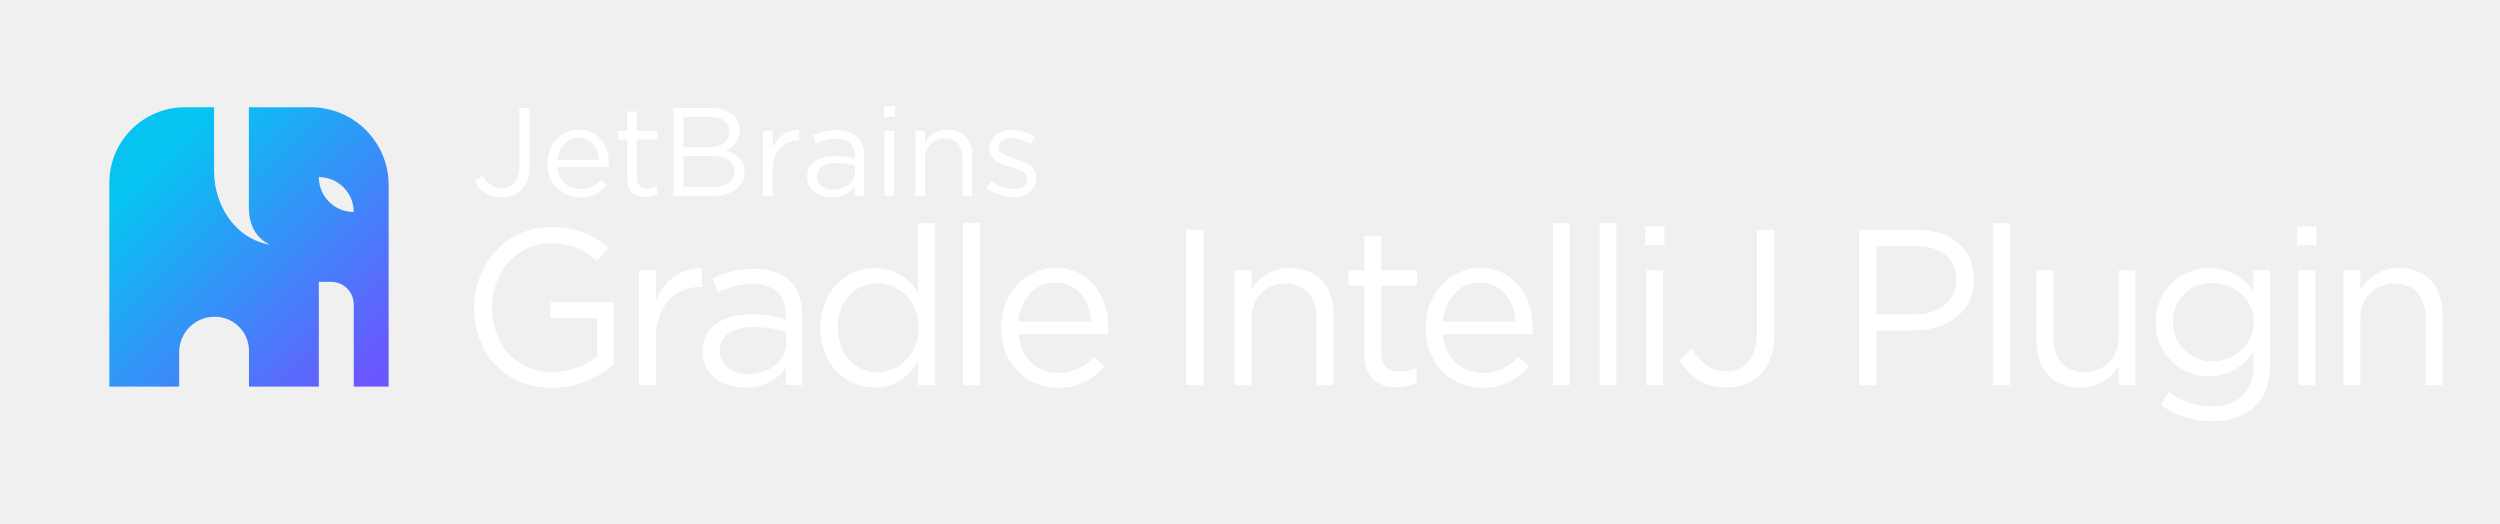
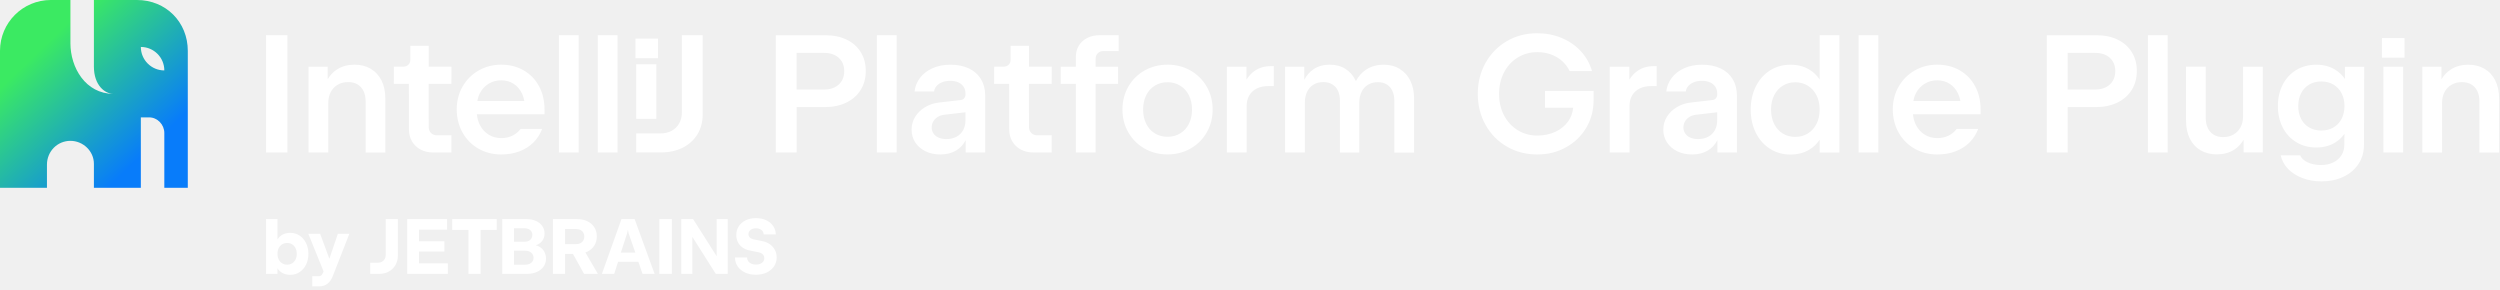
- <svg xmlns="http://www.w3.org/2000/svg" id="Layer_1" data-name="Layer 1" width="2024" height="424" viewBox="0 0 535 112.5">
-   <defs>
-     <linearGradient id="linear-gradient" x1="22.229" y1="86.308" x2="76.814" y2="31.723" gradientTransform="matrix(1, 0, 0, -1, 0, 114)" gradientUnits="userSpaceOnUse">
-       <stop offset="0.172" stop-color="#07c3f2" />
-       <stop offset="1" stop-color="#6b57ff" />
-     </linearGradient>
-   </defs>
-   <g id="Layer_1-2" data-name="Layer 1">
-     <g>
-       <g>
-         <g>
-           <path d="M100.848,66.149v-.095c0-9.153,6.634-17.257,16.514-17.257a17.221,17.221,0,0,1,12.279,4.433l-2.4,2.86a13.908,13.908,0,0,0-10.019-3.814c-7.293,0-12.515,6.246-12.515,13.682v.095c0,7.96,5.034,13.872,13.032,13.872a15.373,15.373,0,0,0,9.503-3.337V68.293H117.221V64.909H130.816V78.209a19.811,19.811,0,0,1-13.22,5.102C107.247,83.31,100.848,75.683,100.848,66.149Z" fill="#fff" />
-           <path d="M136.231,58.091h3.623v6.436c1.787-4.1,5.316-7.055,9.927-6.865v3.956h-.283c-5.316,0-9.643,3.862-9.643,11.299V82.738h-3.623Z" fill="#fff" />
-           <path d="M149.923,75.588v-.095c0-5.197,4.234-7.962,10.398-7.962a25.529,25.529,0,0,1,7.48,1.049V67.721c0-4.433-2.682-6.721-7.245-6.721a16.765,16.765,0,0,0-7.387,1.812l-1.082-3.004a19.873,19.873,0,0,1,8.845-2.049c3.435,0,6.069.905,7.857,2.717,1.647,1.669,2.493,4.053,2.493,7.199V82.738H167.801V79.02a10.613,10.613,0,0,1-8.798,4.242C154.487,83.262,149.923,80.641,149.923,75.588Zm17.925-1.907V71.297a25.039,25.039,0,0,0-7.151-1.049c-4.564,0-7.104,2.002-7.104,5.1v.095c0,3.099,2.823,4.911,6.116,4.911C164.178,80.355,167.848,77.59,167.848,73.681Z" fill="#fff" />
-           <path d="M175.238,70.486V70.391c0-8.056,5.786-12.823,11.619-12.823a10.941,10.941,0,0,1,9.315,5.244V47.938h3.623V82.738h-3.623V77.78c-1.975,2.956-4.845,5.482-9.315,5.482C181.023,83.262,175.238,78.59,175.238,70.486Zm21.076-.047v-.095c0-5.674-4.282-9.487-8.798-9.487-4.705,0-8.563,3.528-8.563,9.487V70.439c0,5.816,3.952,9.534,8.563,9.534,4.516,0,8.798-3.862,8.798-9.534Z" fill="#fff" />
-           <path d="M205.868,47.938h3.623V82.738h-3.623Z" fill="#fff" />
-           <path d="M214.055,70.486V70.391c0-7.102,4.939-12.823,11.666-12.823,7.198,0,11.338,5.816,11.338,13.014a9.732,9.732,0,0,1-.047,1.192H217.723c.518,5.339,4.234,8.342,8.563,8.342a10.008,10.008,0,0,0,7.668-3.479l2.259,2.049A12.492,12.492,0,0,1,226.192,83.31C219.511,83.31,214.055,78.113,214.055,70.486Zm19.335-1.43c-.377-4.481-2.917-8.39-7.763-8.39-4.234,0-7.433,3.576-7.904,8.39Z" fill="#fff" />
-           <path d="M253.766,49.368h3.717V82.738h-3.717Z" fill="#fff" />
-           <path d="M264.164,58.091h3.623v4.29a9.19,9.19,0,0,1,8.327-4.814c5.881,0,9.315,4.004,9.315,9.867V82.738h-3.622V68.341c0-4.576-2.447-7.437-6.728-7.437-4.187,0-7.292,3.098-7.292,7.723V82.738h-3.623Z" fill="#fff" />
-           <path d="M292.065,76.207V61.333h-3.387V58.091h3.387V50.655h3.623v7.437h7.716V61.333H295.688V75.73c0,3.004,1.647,4.1,4.093,4.1a7.525,7.525,0,0,0,3.528-.858v3.146a9.01,9.01,0,0,1-4.375,1.049C295.029,83.167,292.065,81.213,292.065,76.207Z" fill="#fff" />
-           <path d="M305.24,70.486V70.391c0-7.102,4.939-12.823,11.666-12.823,7.198,0,11.338,5.816,11.338,13.014a9.732,9.732,0,0,1-.047,1.192H308.909c.518,5.339,4.234,8.342,8.563,8.342a10.008,10.008,0,0,0,7.668-3.479l2.259,2.049a12.492,12.492,0,0,1-10.021,4.625C310.697,83.31,305.24,78.113,305.24,70.486Zm19.335-1.43c-.377-4.481-2.917-8.39-7.763-8.39-4.234,0-7.433,3.576-7.904,8.39Z" fill="#fff" />
-           <path d="M332.576,47.938h3.623V82.738h-3.623Z" fill="#fff" />
-           <path d="M342.598,47.938h3.623V82.738h-3.623Z" fill="#fff" />
-           <path d="M352.384,48.652h4.14v4.053h-4.14Zm.235,9.439h3.623V82.738h-3.623Z" fill="#fff" />
-           <path d="M359.724,77.304l2.682-2.337c2.023,3.099,4.093,4.767,7.528,4.767,3.716,0,6.445-2.717,6.445-8.009V49.368h3.764V71.678c0,3.909-1.129,6.865-3.011,8.772a10.025,10.025,0,0,1-7.245,2.765A11.256,11.256,0,0,1,359.724,77.304Z" fill="#fff" />
-           <path d="M398.353,49.368h12.326c7.433,0,12.326,4.004,12.326,10.583v.095c0,7.198-5.928,10.916-12.938,10.916H402.069v11.776h-3.716Zm11.854,18.162c5.458,0,9.033-2.956,9.033-7.341v-.095c0-4.767-3.528-7.246-8.843-7.246h-8.328V67.53Z" fill="#fff" />
-           <path d="M427.148,47.938h3.623V82.738h-3.623Z" fill="#fff" />
-           <path d="M436.466,73.395V58.091h3.622V72.488c0,4.576,2.447,7.437,6.728,7.437,4.14,0,7.292-3.098,7.292-7.723V58.091h3.576V82.738H454.107V78.448a9.245,9.245,0,0,1-8.327,4.814C439.9,83.262,436.466,79.258,436.466,73.395Z" fill="#fff" />
-           <path d="M463.191,87.029l1.646-2.86a15.412,15.412,0,0,0,9.363,3.146c5.363,0,8.845-3.004,8.845-8.772V75.634c-2.118,2.86-5.082,5.197-9.551,5.197a11.318,11.318,0,0,1-11.433-11.202q-.002-.167.002-.335V69.2a11.485,11.485,0,0,1,20.934-6.674V58.091h3.623V78.448c0,3.814-1.129,6.721-3.105,8.723-2.164,2.193-5.41,3.29-9.268,3.29A18.893,18.893,0,0,1,463.191,87.029ZM483.138,69.246v-.095c0-5.053-4.329-8.342-8.939-8.342a8.094,8.094,0,0,0-8.418,7.757q-.011.269-.004.538v.095a8.285,8.285,0,0,0,8.179,8.391q.122.002.243-0c4.61,0,8.939-3.385,8.939-8.343Z" fill="#fff" />
-           <path d="M492.456,48.652h4.14v4.053h-4.14Zm.235,9.439h3.623V82.738h-3.623Z" fill="#fff" />
-           <path d="M502.384,58.091h3.623v4.29a9.19,9.19,0,0,1,8.327-4.814c5.881,0,9.315,4.004,9.315,9.867V82.738h-3.622V68.341c0-4.576-2.447-7.437-6.728-7.437-4.187,0-7.292,3.098-7.292,7.723V82.738h-3.623Z" fill="#fff" />
-         </g>
-         <g>
-           <path d="M100.99,39.016l1.539-1.322c1.161,1.754,2.348,2.699,4.319,2.699,2.132,0,3.698-1.539,3.698-4.535V23.198h2.16V35.831A6.819,6.819,0,0,1,110.977,40.798a5.795,5.795,0,0,1-4.157,1.565A6.47,6.47,0,0,1,100.99,39.016Z" fill="#fff" />
-           <path d="M116.598,35.156v-.055c0-4.021,2.834-7.261,6.694-7.261,4.13,0,6.505,3.294,6.505,7.369a5.341,5.341,0,0,1-.027.675h-11.067a4.874,4.874,0,0,0,4.913,4.725,5.776,5.776,0,0,0,4.4-1.971l1.296,1.16a7.204,7.204,0,0,1-5.75,2.618,6.937,6.937,0,0,1-6.972-6.901Q116.589,35.336,116.598,35.156Zm11.094-.811c-.216-2.537-1.674-4.75-4.454-4.75-2.429,0-4.265,2.024-4.535,4.75Z" fill="#fff" />
-           <path d="M133.699,38.395V29.974h-1.943v-1.835h1.943V23.928h2.078v4.211h4.427v1.835H135.777v8.151a2.065,2.065,0,0,0,2.349,2.322,4.376,4.376,0,0,0,2.024-.486v1.781a5.228,5.228,0,0,1-2.51.594C135.4,42.336,133.699,41.23,133.699,38.395Z" fill="#fff" />
-           <path d="M143.66,23.198h8.044a6.94,6.94,0,0,1,4.939,1.674,4.194,4.194,0,0,1,1.215,3.022v.055a4.562,4.562,0,0,1-2.996,4.373c2.24.674,4.049,1.971,4.049,4.562v.054c0,3.239-2.727,5.156-6.856,5.156h-8.395Zm12.039,4.993c0-1.861-1.484-3.076-4.184-3.076h-5.75v6.505h5.587c2.564,0,4.346-1.161,4.346-3.374Zm-3.968,5.318h-5.965v6.667h6.343c2.861,0,4.643-1.269,4.643-3.374v-.055c0-2.051-1.728-3.238-5.021-3.238Z" fill="#fff" />
-           <path d="M162.896,28.139h2.079v3.644a5.978,5.978,0,0,1,5.695-3.888v2.24h-.162c-3.05,0-5.533,2.188-5.533,6.398v5.561h-2.079Z" fill="#fff" />
-           <path d="M172.371,38.045V37.99c0-2.941,2.43-4.508,5.965-4.508a14.829,14.829,0,0,1,4.292.594V33.59c0-2.51-1.539-3.805-4.157-3.805a9.718,9.718,0,0,0-4.238,1.025l-.621-1.701a11.533,11.533,0,0,1,5.075-1.16,6.121,6.121,0,0,1,4.508,1.539,5.506,5.506,0,0,1,1.431,4.075v8.53h-1.998V39.988a6.119,6.119,0,0,1-5.048,2.402C174.99,42.391,172.371,40.906,172.371,38.045ZM182.655,36.965V35.615a14.556,14.556,0,0,0-4.103-.594c-2.619,0-4.076,1.133-4.076,2.888v.054c0,1.755,1.62,2.781,3.509,2.781C180.55,40.744,182.655,39.178,182.655,36.965Z" fill="#fff" />
-           <path d="M188.862,22.793h2.375v2.295h-2.375Zm.135,5.346h2.079V42.094H188.997Z" fill="#fff" />
-           <path d="M195.606,28.139h2.079v2.429a5.285,5.285,0,0,1,4.778-2.727c3.374,0,5.344,2.268,5.344,5.588v8.665H205.729V33.942c0-2.592-1.404-4.211-3.86-4.211a4.106,4.106,0,0,0-4.191,4.018q-.004.178.008.355v7.99H195.606Z" fill="#fff" />
-           <path d="M210.859,40.312l1.053-1.484a8.158,8.158,0,0,0,4.832,1.782c1.674,0,2.888-.864,2.888-2.215V38.342c0-1.404-1.646-1.943-3.482-2.457-2.187-.621-4.616-1.377-4.616-3.941v-.053c0-2.402,1.998-3.996,4.751-3.996a9.537,9.537,0,0,1,5.021,1.539l-.945,1.565a7.889,7.889,0,0,0-4.13-1.35c-1.646,0-2.699.864-2.699,2.024v.055c0,1.322,1.728,1.835,3.59,2.402,2.16.647,4.481,1.484,4.481,3.994v.055c0,2.645-2.187,4.184-4.967,4.184A9.598,9.598,0,0,1,210.859,40.312Z" fill="#fff" />
-         </g>
-       </g>
-       <rect width="535" height="112.5" fill="none" />
-     </g>
-   </g>
-   <g id="Layer_3" data-name="Layer 3">
-     <path d="M22.471,39.283v43.758H37.472v-7.397a7.603,7.603,0,0,1,7.603-7.603H45.142A7.329,7.329,0,0,1,52.471,75.369v7.672h15V60.54h2.641a4.859,4.859,0,0,1,4.859,4.86V83.041h7.5V39.75A16.709,16.709,0,0,0,65.762,23.041H52.448V44.617c0,6.115,4.167,8.418,6.829,8.446h.694v-.303H59.239C50.306,52.707,44.971,44.638,44.971,36.837V23.041H38.714A16.242,16.242,0,0,0,22.471,39.283Zm45-1.242v-0H67.474a7.497,7.497,0,0,1,7.497,7.497v.003h0a7.5,7.5,0,0,1-7.5-7.5v0Z" fill="url(#linear-gradient)" />
-   </g>
+ <svg xmlns="http://www.w3.org/2000/svg" fill="none" height="74" viewBox="0 0 639 74" width="639">
+   <linearGradient id="a" gradientUnits="userSpaceOnUse" x1="11.5" x2="37.5" y1="11.5" y2="38.5">
+     <stop offset="0" stop-color="#3bea62" />
+     <stop offset="1" stop-color="#087cfa" />
+   </linearGradient>
+   <path clip-rule="evenodd" d="m73.46 38.97h-5.46v-.01-29.96h5.46zm17.15-22.44c1.57 0 2.95.35 4.13 1.03l.01.03c1.18.68 2.1 1.67 2.76 2.97.65 1.29.98 2.84.98 4.64v13.78h-5.03v-13.01c0-1.06-.18-1.96-.54-2.7s-.87-1.31-1.54-1.7-1.47-.59-2.4-.59c-1 0-1.88.22-2.65.67s-1.37 1.07-1.79 1.88-.63 1.72-.63 2.75v12.69h-5.05v-21.92h4.9v3.21c.63-1.06 1.44-1.92 2.45-2.55 1.25-.79 2.72-1.18 4.4-1.18zm14.27-4.83h4.7v5.34h5.82l-.02 4.39h-5.82l.02 11.07c0 .6.2 1.1.59 1.49s.89.59 1.49.59h3.72v4.39h-4.73c-1.17 0-2.23-.25-3.16-.75s-1.66-1.2-2.18-2.08c-.52-.89-.78-1.89-.78-3l-.02-11.71h-3.85l.02-4.39h2.4c.55 0 .98-.17 1.31-.5s.49-.76.49-1.29zm23.23 4.83c2.16 0 4.08.49 5.76 1.46l-.02-.01c1.69.98 3 2.33 3.93 4.06s1.4 3.71 1.4 5.94v1.22h-17.29c.1 1.01.35 1.94.78 2.77.54 1.05 1.28 1.86 2.23 2.45s2.02.88 3.22.88c1.06 0 2.01-.21 2.85-.62s1.54-.99 2.1-1.73h5.5c-.52 1.36-1.27 2.52-2.25 3.49s-2.17 1.72-3.57 2.25c-1.39.53-2.94.79-4.64.79-2.15 0-4.09-.5-5.81-1.48-1.72-.99-3.08-2.35-4.07-4.11s-1.49-3.78-1.49-5.93.5-4.1 1.5-5.84 2.37-3.11 4.1-4.1c1.74-.99 3.61-1.49 5.77-1.49zm-6.108 9.28h12.018c-.12-.67-.31-1.3-.59-1.89-.5-1.06-1.21-1.89-2.13-2.49s-1.98-.9-3.18-.9-2.27.29-3.22.87-1.69 1.38-2.23 2.4c-.328.617-.538 1.294-.668 2.01zm25.908 13.16h-5.05v-.01-29.96h5.05zm9.93 0h-5.05v-.01-29.96h5.05zm15.76-7.43c.46-.81.69-1.74.69-2.8l-.01-.01v-19.73h5.33v20.21c0 1.94-.45 3.64-1.34 5.11-.9 1.46-2.15 2.61-3.75 3.42-1.61.81-3.47 1.22-5.58 1.22h-6.33v-4.86h6.23c1.07 0 2.02-.23 2.84-.67s1.46-1.08 1.92-1.89zm-11.17-21.68h5.76v5.01h-5.76zm5.33 6.57v13.95h-5.14v-13.95zm43.24-7.42c2.05 0 3.85.37 5.41 1.13s2.76 1.83 3.61 3.21 1.27 2.96 1.27 4.79-.43 3.44-1.29 4.83-2.08 2.47-3.66 3.24-3.41 1.16-5.51 1.16h-7.21v11.6h-5.33v-29.96zm2.38 13.29c.77-.39 1.36-.93 1.78-1.64.42-.7.63-1.55.63-2.49s-.21-1.76-.63-2.46c-.43-.7-1.02-1.24-1.78-1.62-.77-.38-1.67-.57-2.71-.57h-7.06v9.36h7.06c1.04 0 1.95-.19 2.71-.58zm15.8 16.67h-5.05v-.01-29.96h5.05zm13.76-22.43c1.79 0 3.34.31 4.67.94h.02c1.32.63 2.36 1.54 3.09 2.74s1.1 2.61 1.1 4.22v14.53h-4.99v-3.13c-.59 1.11-1.38 1.98-2.39 2.6-1.14.69-2.5 1.04-4.08 1.04-1.41 0-2.68-.27-3.79-.81s-1.99-1.3-2.62-2.26-.95-2.06-.95-3.26.31-2.3.92-3.3c.62-1 1.47-1.82 2.55-2.47s2.31-1.05 3.68-1.19l5.41-.62c.38-.04.69-.2.92-.49.15-.18.24-.43.3-.72v-.43c0-.67-.16-1.25-.47-1.74-.32-.49-.77-.87-1.35-1.13-.59-.27-1.29-.4-2.08-.4s-1.48.12-2.08.36-1.07.56-1.42.97-.56.87-.63 1.38h-4.99c.15-1.3.63-2.47 1.42-3.5s1.86-1.85 3.19-2.44 2.78-.89 4.57-.89zm3.23 16.75c.4-.73.6-1.56.6-2.52v-2.07l-5.42.63c-.63.08-1.19.26-1.67.56s-.86.68-1.13 1.14-.41.97-.41 1.55.16 1.1.47 1.56c.32.46.76.81 1.33 1.05s1.23.36 1.97.36c.96 0 1.81-.2 2.55-.59s1.31-.95 1.71-1.67zm12.14-21.59h4.7v5.34h5.82l-.02 4.39h-5.82l.02 11.07c0 .6.2 1.1.59 1.49s.89.59 1.49.59h3.72v4.39h-4.73c-1.17 0-2.23-.25-3.16-.75s-1.66-1.2-2.18-2.08c-.52-.89-.78-1.89-.78-3l-.02-11.71h-3.85l.02-4.39h2.4c.55 0 .98-.17 1.31-.5s.49-.76.49-1.29zm17.45-.05c.51-.84 1.23-1.49 2.15-1.95.92-.47 1.98-.7 3.18-.7h4.84v4.05h-3.9c-.58 0-1.06.19-1.43.55s-.56.84-.56 1.42v2.03h5.74v4.39h-5.74v17.53h-5.05v-17.53h-3.87v-4.39h3.87v-2.5c0-1.1.26-2.07.77-2.9zm22.68 4.88c2.15 0 4.11.5 5.86 1.5s3.13 2.37 4.14 4.12c1.01 1.74 1.51 3.7 1.51 5.85s-.5 4.1-1.51 5.85c-1 1.75-2.39 3.12-4.14 4.12-1.76 1-3.74 1.5-5.89 1.5s-4.11-.5-5.86-1.5-3.13-2.37-4.14-4.12c-1.01-1.74-1.51-3.7-1.51-5.85s.5-4.1 1.5-5.85 2.37-3.12 4.14-4.12 3.75-1.5 5.9-1.5zm3.25 17.55c.95-.58 1.69-1.4 2.21-2.46s.78-2.25.78-3.62-.27-2.58-.79-3.63-1.26-1.87-2.21-2.46-2.04-.89-3.26-.89-2.32.3-3.26.88-1.68 1.4-2.2 2.46-.78 2.28-.78 3.64.26 2.56.78 3.62c.52 1.05 1.25 1.88 2.2 2.46.94.59 2.04.88 3.26.88s2.31-.29 3.27-.88zm16.91-13.71c.57-.93 1.27-1.69 2.1-2.26l-.01.01c1.17-.81 2.53-1.21 4.09-1.21h.81v5.09h-1.41c-1.12 0-2.11.21-2.94.62-.84.42-1.48 1.01-1.93 1.78s-.67 1.68-.67 2.74v11.83h-5.05v-21.92h5.01zm35.07-3.83c1.56 0 2.92.35 4.1 1.06v.03c1.18.71 2.08 1.71 2.72 3.01.63 1.3.95 2.81.95 4.54v13.83h-5.05v-13.23c0-.99-.16-1.84-.5-2.55-.33-.72-.81-1.27-1.44-1.65-.63-.39-1.39-.58-2.27-.58-.94 0-1.77.21-2.49.64s-1.28 1.04-1.67 1.84-.59 1.73-.59 2.8v12.71h-4.94v-13.23c0-.99-.17-1.84-.5-2.55-.34-.72-.82-1.26-1.46-1.65s-1.4-.58-2.28-.58c-.95 0-1.79.21-2.5.64-.72.43-1.26 1.04-1.65 1.84s-.58 1.73-.58 2.8v12.71h-5.05v-21.92h4.9v3.36c.6-1.14 1.38-2.05 2.36-2.71 1.16-.78 2.57-1.17 4.12-1.17s2.9.35 4.03 1.06 2.01 1.71 2.62 3.01l.06.15c.67-1.27 1.56-2.28 2.7-3.01 1.26-.8 2.73-1.2 4.41-1.2zm48.43 11h-7.19v-.01-4.28h12.41v2.31c0 2.63-.62 5-1.88 7.11s-2.99 3.78-5.19 4.99-4.51 1.82-7.37 1.82-5.43-.68-7.74-2.02-4.12-3.2-5.44-5.56-1.98-5-1.98-7.91.66-5.55 1.98-7.91 3.14-4.21 5.44-5.56c2.31-1.35 4.89-2.02 7.74-2.02 2.27 0 4.36.4 6.29 1.21 1.93.8 3.56 1.93 4.9 3.39 1.34 1.45 2.29 3.14 2.85 5.07h-5.71c-.49-1-1.14-1.86-1.95-2.59-.82-.73-1.76-1.28-2.84-1.67s-2.24-.58-3.5-.58c-1.84 0-3.51.46-5 1.38s-2.66 2.19-3.5 3.81-1.26 3.44-1.26 5.47.42 3.85 1.26 5.47 2.01 2.89 3.5 3.81 3.16 1.38 5 1.38c1.71 0 3.25-.32 4.63-.96 1.38-.65 2.48-1.54 3.29-2.69.73-1.03 1.14-2.19 1.26-3.46zm14.36-7.17c.57-.93 1.27-1.69 2.1-2.26l-.01.01c1.17-.81 2.53-1.21 4.09-1.21h.81v5.09h-1.41c-1.12 0-2.11.21-2.94.62-.84.42-1.48 1.01-1.93 1.78s-.67 1.68-.67 2.74v11.83h-5.05v-21.92h5.01zm18.62-3.83c1.79 0 3.34.31 4.67.94h.02c1.32.63 2.36 1.54 3.09 2.74s1.1 2.61 1.1 4.22v14.53h-4.99v-3.13c-.59 1.11-1.38 1.98-2.39 2.6-1.14.69-2.5 1.04-4.08 1.04-1.41 0-2.68-.27-3.79-.81s-1.99-1.3-2.62-2.26-.95-2.06-.95-3.26.31-2.3.92-3.3c.62-1 1.47-1.82 2.55-2.47s2.31-1.05 3.68-1.19l5.41-.62c.38-.04.69-.2.92-.49.15-.18.24-.43.3-.72v-.43c0-.67-.16-1.25-.47-1.74-.32-.49-.77-.87-1.35-1.13-.59-.27-1.29-.4-2.08-.4s-1.48.12-2.08.36-1.07.56-1.42.97-.56.87-.63 1.38h-4.99c.15-1.3.63-2.47 1.42-3.5s1.86-1.85 3.19-2.44 2.78-.89 4.57-.89zm3.23 16.75c.4-.73.6-1.56.6-2.52v-2.07l-5.42.63c-.63.08-1.19.26-1.67.56s-.86.68-1.13 1.14-.41.97-.41 1.55.16 1.1.47 1.56c.32.46.76.81 1.33 1.05s1.23.36 1.97.36c.96 0 1.81-.2 2.55-.59s1.31-.95 1.71-1.67zm24.08-15.55c1.1.64 2 1.51 2.71 2.59v-.01-11.32h5.05v29.99h-5.05v-3.28c-.71 1.07-1.61 1.94-2.71 2.59-1.36.8-2.95 1.2-4.76 1.2-1.94 0-3.68-.49-5.22-1.47s-2.75-2.34-3.62-4.09-1.31-3.72-1.31-5.92.44-4.17 1.31-5.92 2.08-3.11 3.61-4.09 3.28-1.47 5.23-1.47c1.81 0 3.4.4 4.76 1.2zm-.28 16.36c.94-.59 1.67-1.41 2.2-2.46s.79-2.26.79-3.63-.26-2.58-.79-3.63c-.52-1.05-1.26-1.87-2.2-2.46s-2.05-.89-3.25-.89-2.27.3-3.21.89-1.67 1.41-2.19 2.46-.78 2.26-.78 3.63.26 2.58.78 3.64c.52 1.05 1.25 1.88 2.19 2.46.94.59 1.99.88 3.21.88s2.31-.3 3.25-.89zm18 4.87h-5.05v-.01-29.96h5.05zm15.06-22.44c2.16 0 4.08.49 5.76 1.46l-.02-.01c1.69.98 3 2.33 3.93 4.06s1.4 3.71 1.4 5.94v1.22h-17.29c.1 1.01.35 1.94.78 2.77.54 1.05 1.28 1.86 2.23 2.45s2.02.88 3.22.88c1.06 0 2.01-.21 2.85-.62s1.54-.99 2.1-1.73h5.5c-.52 1.36-1.27 2.52-2.25 3.49s-2.17 1.72-3.57 2.25c-1.39.53-2.94.79-4.64.79-2.15 0-4.09-.5-5.81-1.48-1.72-.99-3.08-2.35-4.07-4.11s-1.49-3.78-1.49-5.93.5-4.1 1.5-5.84 2.37-3.11 4.1-4.1c1.74-.99 3.61-1.49 5.77-1.49zm-6.118 9.28h12.018c-.12-.67-.31-1.3-.59-1.89-.5-1.06-1.21-1.89-2.13-2.49s-1.98-.9-3.18-.9-2.27.29-3.22.87-1.69 1.38-2.23 2.4c-.328.617-.538 1.294-.668 2.01zm46.828-16.8c2.05 0 3.85.37 5.41 1.13s2.76 1.83 3.61 3.21 1.27 2.96 1.27 4.79-.43 3.44-1.29 4.83-2.08 2.47-3.66 3.24-3.41 1.16-5.51 1.16h-7.21v11.6h-5.33v-29.96zm2.38 13.29c.77-.39 1.36-.93 1.78-1.64.42-.7.63-1.55.63-2.49s-.21-1.76-.63-2.46c-.43-.7-1.02-1.24-1.78-1.62-.77-.38-1.67-.57-2.71-.57h-7.06v9.36h7.06c1.04 0 1.95-.19 2.71-.58zm15.8 16.67h-5.05v-.01-29.96h5.05zm18.64-6.48c.42-.81.63-1.72.63-2.75h-.01v-12.69h5.05v21.9h-4.9v-3.23c-.63 1.06-1.44 1.93-2.45 2.56-1.25.79-2.72 1.18-4.4 1.18-1.57 0-2.95-.35-4.13-1.03s-2.11-1.68-2.76-2.97-.98-2.84-.98-4.64v-13.78h5.03v13.01c0 1.06.18 1.96.54 2.7s.87 1.31 1.53 1.7c.67.39 1.47.59 2.41.59.99 0 1.88-.22 2.65-.67s1.37-1.07 1.79-1.88zm26.67-12.295c-.678-1.003-1.535-1.808-2.56-2.425-1.37-.82-2.95-1.23-4.75-1.23-1.93 0-3.64.45-5.13 1.35s-2.65 2.15-3.47 3.76c-.82 1.6-1.23 3.43-1.23 5.47s.41 3.86 1.23 5.46 1.98 2.85 3.47 3.76 3.2 1.36 5.13 1.36c1.8 0 3.38-.41 4.75-1.23.97-.58 1.78-1.35 2.44-2.27l-.04 1.54v1.28c0 1.03-.25 1.93-.76 2.71s-1.21 1.38-2.11 1.81-1.92.64-3.06.64c-.88 0-1.7-.11-2.45-.32s-1.38-.51-1.88-.89-.84-.8-1-1.27h-5.01c.29 1.3.91 2.45 1.88 3.46s2.2 1.79 3.68 2.35 3.1.85 4.86.85c2.11 0 3.99-.39 5.63-1.18 1.64-.78 2.92-1.88 3.85-3.29s1.39-3.03 1.39-4.86l.06-19.95h-4.92zm-6.03 13.175c1.15 0 2.18-.26 3.08-.78s1.6-1.25 2.09-2.21c.49-.95.74-2.05.74-3.27s-.24-2.31-.74-3.27-1.19-1.7-2.09-2.23-1.91-.79-3.08-.79-2.2.26-3.1.79-1.6 1.27-2.08 2.23c-.49.95-.73 2.05-.73 3.27s.24 2.31.73 3.27c.49.95 1.18 1.69 2.08 2.21s1.95.78 3.1.78zm20.9 5.6h-5.05v-21.92h5.05zm.35-24.23h-5.76v-5.01h5.76zm20.43 2.83c1.18.68 2.1 1.67 2.76 2.97l.01.03c.65 1.29.98 2.84.98 4.64v13.78h-5.03v-13.01c0-1.06-.18-1.96-.54-2.7s-.87-1.31-1.54-1.7-1.47-.59-2.4-.59c-1 0-1.88.22-2.65.67s-1.37 1.07-1.79 1.88-.63 1.72-.63 2.75v12.69h-5.05v-21.92h4.9v3.21c.63-1.06 1.44-1.92 2.45-2.55 1.25-.79 2.72-1.18 4.4-1.18 1.57 0 2.95.35 4.13 1.03zm-560.797 41.946c.869 0 1.658.24 2.357.699.699.469 1.248 1.109 1.648 1.918.4.809.599 1.728.599 2.747 0 1.019-.2 1.938-.599 2.747-.4.819-.949 1.458-1.648 1.918-.699.469-1.488.699-2.367.699-.819 0-1.538-.18-2.148-.539-.479-.27-.839-.669-1.149-1.129v1.428h-2.917v-14.004h2.927v5.184c.31-.45.669-.849 1.149-1.129.609-.36 1.329-.539 2.148-.539zm.449 7.781c.37-.23.659-.559.869-.979.21-.419.31-.889.31-1.438 0-.549-.1-1.029-.31-1.448-.21-.419-.499-.749-.869-.979-.369-.23-.789-.35-1.278-.35-.489 0-.919.12-1.288.35s-.659.559-.869.979c-.21.419-.31.889-.31 1.438 0 .549.1 1.029.31 1.448.21.419.499.749.869.979.37.23.809.35 1.288.35.479 0 .909-.12 1.278-.35zm7.152-7.541 2.357 6.363h.01l2.167-6.363h2.937l-4.255 10.867c-.3.779-.739 1.398-1.308 1.868-.569.469-1.269.699-2.088.699h-1.828v-2.587h1.638c.23 0 .419-.05.569-.15.15-.1.28-.25.39-.459l.3-.609-3.905-9.629zm16.521 6.433c.17-.31.25-.659.25-1.049v-9.139h3.096v9.359c0 .879-.199 1.668-.609 2.377-.409.709-.969 1.258-1.678 1.658-.709.4-1.518.599-2.407.599h-2.367v-2.847h1.958c.4 0 .749-.08 1.049-.25.31-.17.539-.4.709-.709zm15.243-1.898h-6.493v.01 3.006h7.372v2.697h-10.388v-14.004h10.188v2.707h-7.172v2.967h6.493zm6.153-5.514h-4.146-.01v-2.777h11.377v2.777h-4.125v11.217h-3.096zm17.18 3.896c.29.08.559.18.809.31h.01c.569.31 1.019.729 1.338 1.278.32.549.48 1.169.48 1.858 0 .749-.2 1.418-.609 2.008-.41.589-.979 1.049-1.718 1.378-.74.33-1.579.499-2.517.499h-6.343v-14.004h6.223c.889 0 1.688.16 2.387.469.699.31 1.238.749 1.628 1.308.39.559.579 1.199.579 1.908 0 .619-.149 1.169-.439 1.648-.29.479-.699.859-1.209 1.119-.179.094-.385.153-.584.21zm-2.797-4.325h-2.747v.02 3.426h2.747c.38 0 .719-.08 1.009-.22.3-.14.519-.34.689-.609s.25-.589.25-.929-.09-.639-.25-.889c-.17-.26-.399-.45-.689-.589-.29-.14-.629-.21-1.009-.21zm1.239 9.09c.319-.15.569-.35.749-.619v.02c.18-.27.27-.569.27-.929 0-.36-.09-.679-.27-.959-.18-.28-.44-.499-.759-.649-.33-.15-.699-.23-1.109-.23h-2.867v3.586h2.867c.42 0 .799-.07 1.119-.22zm16.541-4.665c-.43.669-1.029 1.199-1.808 1.568h-.01c-.14.07-.3.13-.46.19l3.197 5.474h-3.536l-2.837-5.104h-2.018v5.104h-3.096v-14.004h6.133c1.009 0 1.898.18 2.667.549s1.358.889 1.778 1.558c.419.669.629 1.428.629 2.317 0 .889-.21 1.678-.639 2.347zm-3.556-.609c.319-.16.569-.39.739-.679v.01c.17-.29.26-.629.26-1.029s-.09-.739-.26-1.029c-.17-.29-.42-.509-.739-.669-.32-.15-.699-.23-1.129-.23h-2.787v3.866h2.787c.43 0 .809-.08 1.129-.24zm5.494 7.841 5.004-14.004h.01 3.356l5.104 14.004h-3.086l-1.059-3.087h-5.194l-.989 3.087zm6.452-10.378-1.608 4.944h3.706l-1.718-4.944-.19-.899zm11.427 10.378h-3.196v-14.004h3.196zm5.434-14.004 6.013 9.469h.01v-9.469h2.827v14.004h-3.047l-5.993-9.469v9.469h-2.827v-14.004zm19.627 6.433c.55.4.979.889 1.279 1.468v-.02c.31.589.459 1.229.459 1.918 0 .849-.229 1.608-.679 2.277-.449.669-1.079 1.199-1.878 1.578-.809.38-1.738.569-2.767.569-1.028 0-1.947-.19-2.746-.559-.8-.369-1.429-.899-1.888-1.558-.46-.659-.699-1.438-.709-2.307h3.096c0 .36.1.679.29.959.189.28.459.489.809.639.349.15.749.23 1.178.23.43 0 .799-.07 1.119-.2.32-.13.559-.32.739-.569.18-.25.27-.529.27-.839 0-.39-.12-.709-.36-.969-.239-.26-.569-.44-.979-.539l-2.517-.519c-.659-.14-1.238-.39-1.738-.749-.499-.36-.889-.819-1.158-1.358-.27-.549-.41-1.159-.41-1.828 0-.839.22-1.578.639-2.228.43-.649 1.019-1.159 1.778-1.528.76-.37 1.619-.549 2.597-.549.979 0 1.858.18 2.617.529.76.35 1.359.839 1.788 1.468.43.619.66 1.349.68 2.158h-3.097c0-.3-.09-.569-.25-.809-.169-.24-.399-.42-.689-.549-.289-.14-.639-.2-1.019-.2-.379 0-.719.07-1.008.19-.29.12-.52.3-.68.519-.159.23-.239.489-.239.789 0 .34.109.609.329.839.22.23.52.38.889.469l2.377.489c.71.13 1.329.4 1.878.789z" fill="#fff" fill-rule="evenodd" />
+   <path d="m0 12.992v35.008h12v-5.92c0-3.36 2.64-6.08 6-6.08 3.24 0 6 2.624 6 5.864v6.136h12v-18h2.112c2.144 0 3.888 1.855 3.888 3.999v14.001h6v-35.001c0-7.384-5.616-13-13-13h-11v17c0 4.888 2.872 6.976 5 7-7.144-.04-11-6.712-11-12.952v-11.048h-5.008c-7.176 0-12.992 5.816-12.992 12.992zm36-.992c3.312 0 6 2.688 6 6-3.312 0-6-2.688-6-6z" fill="url(#a)" />
</svg>
